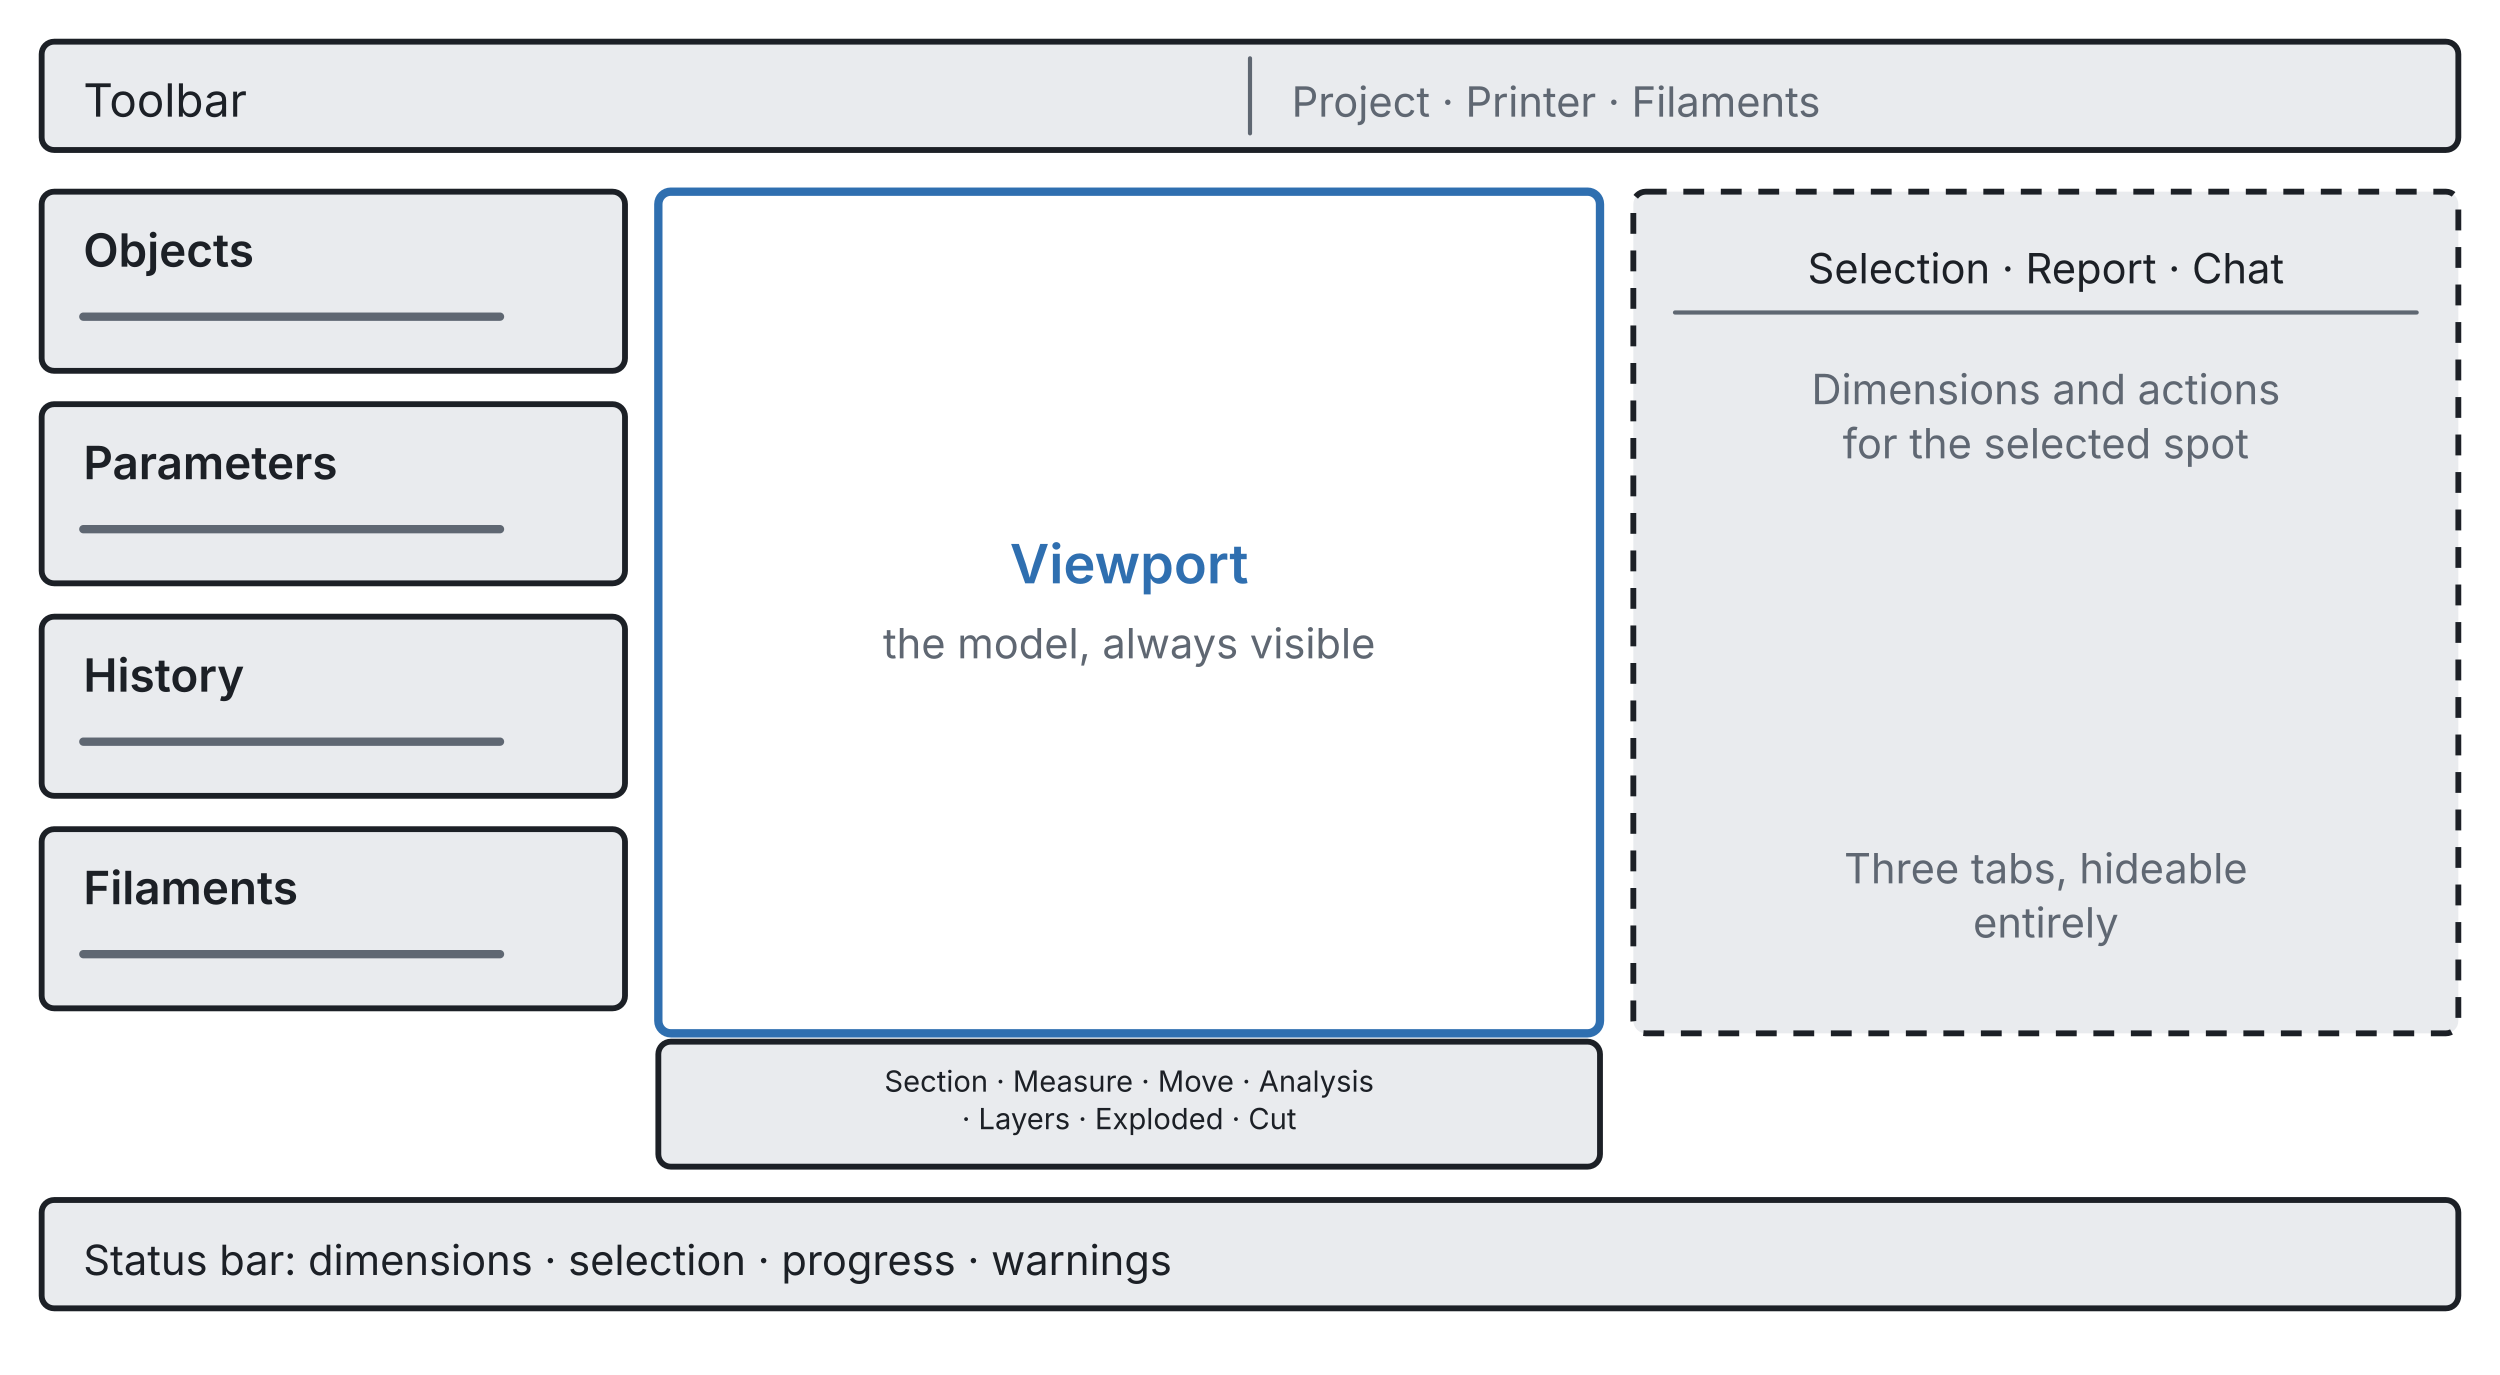
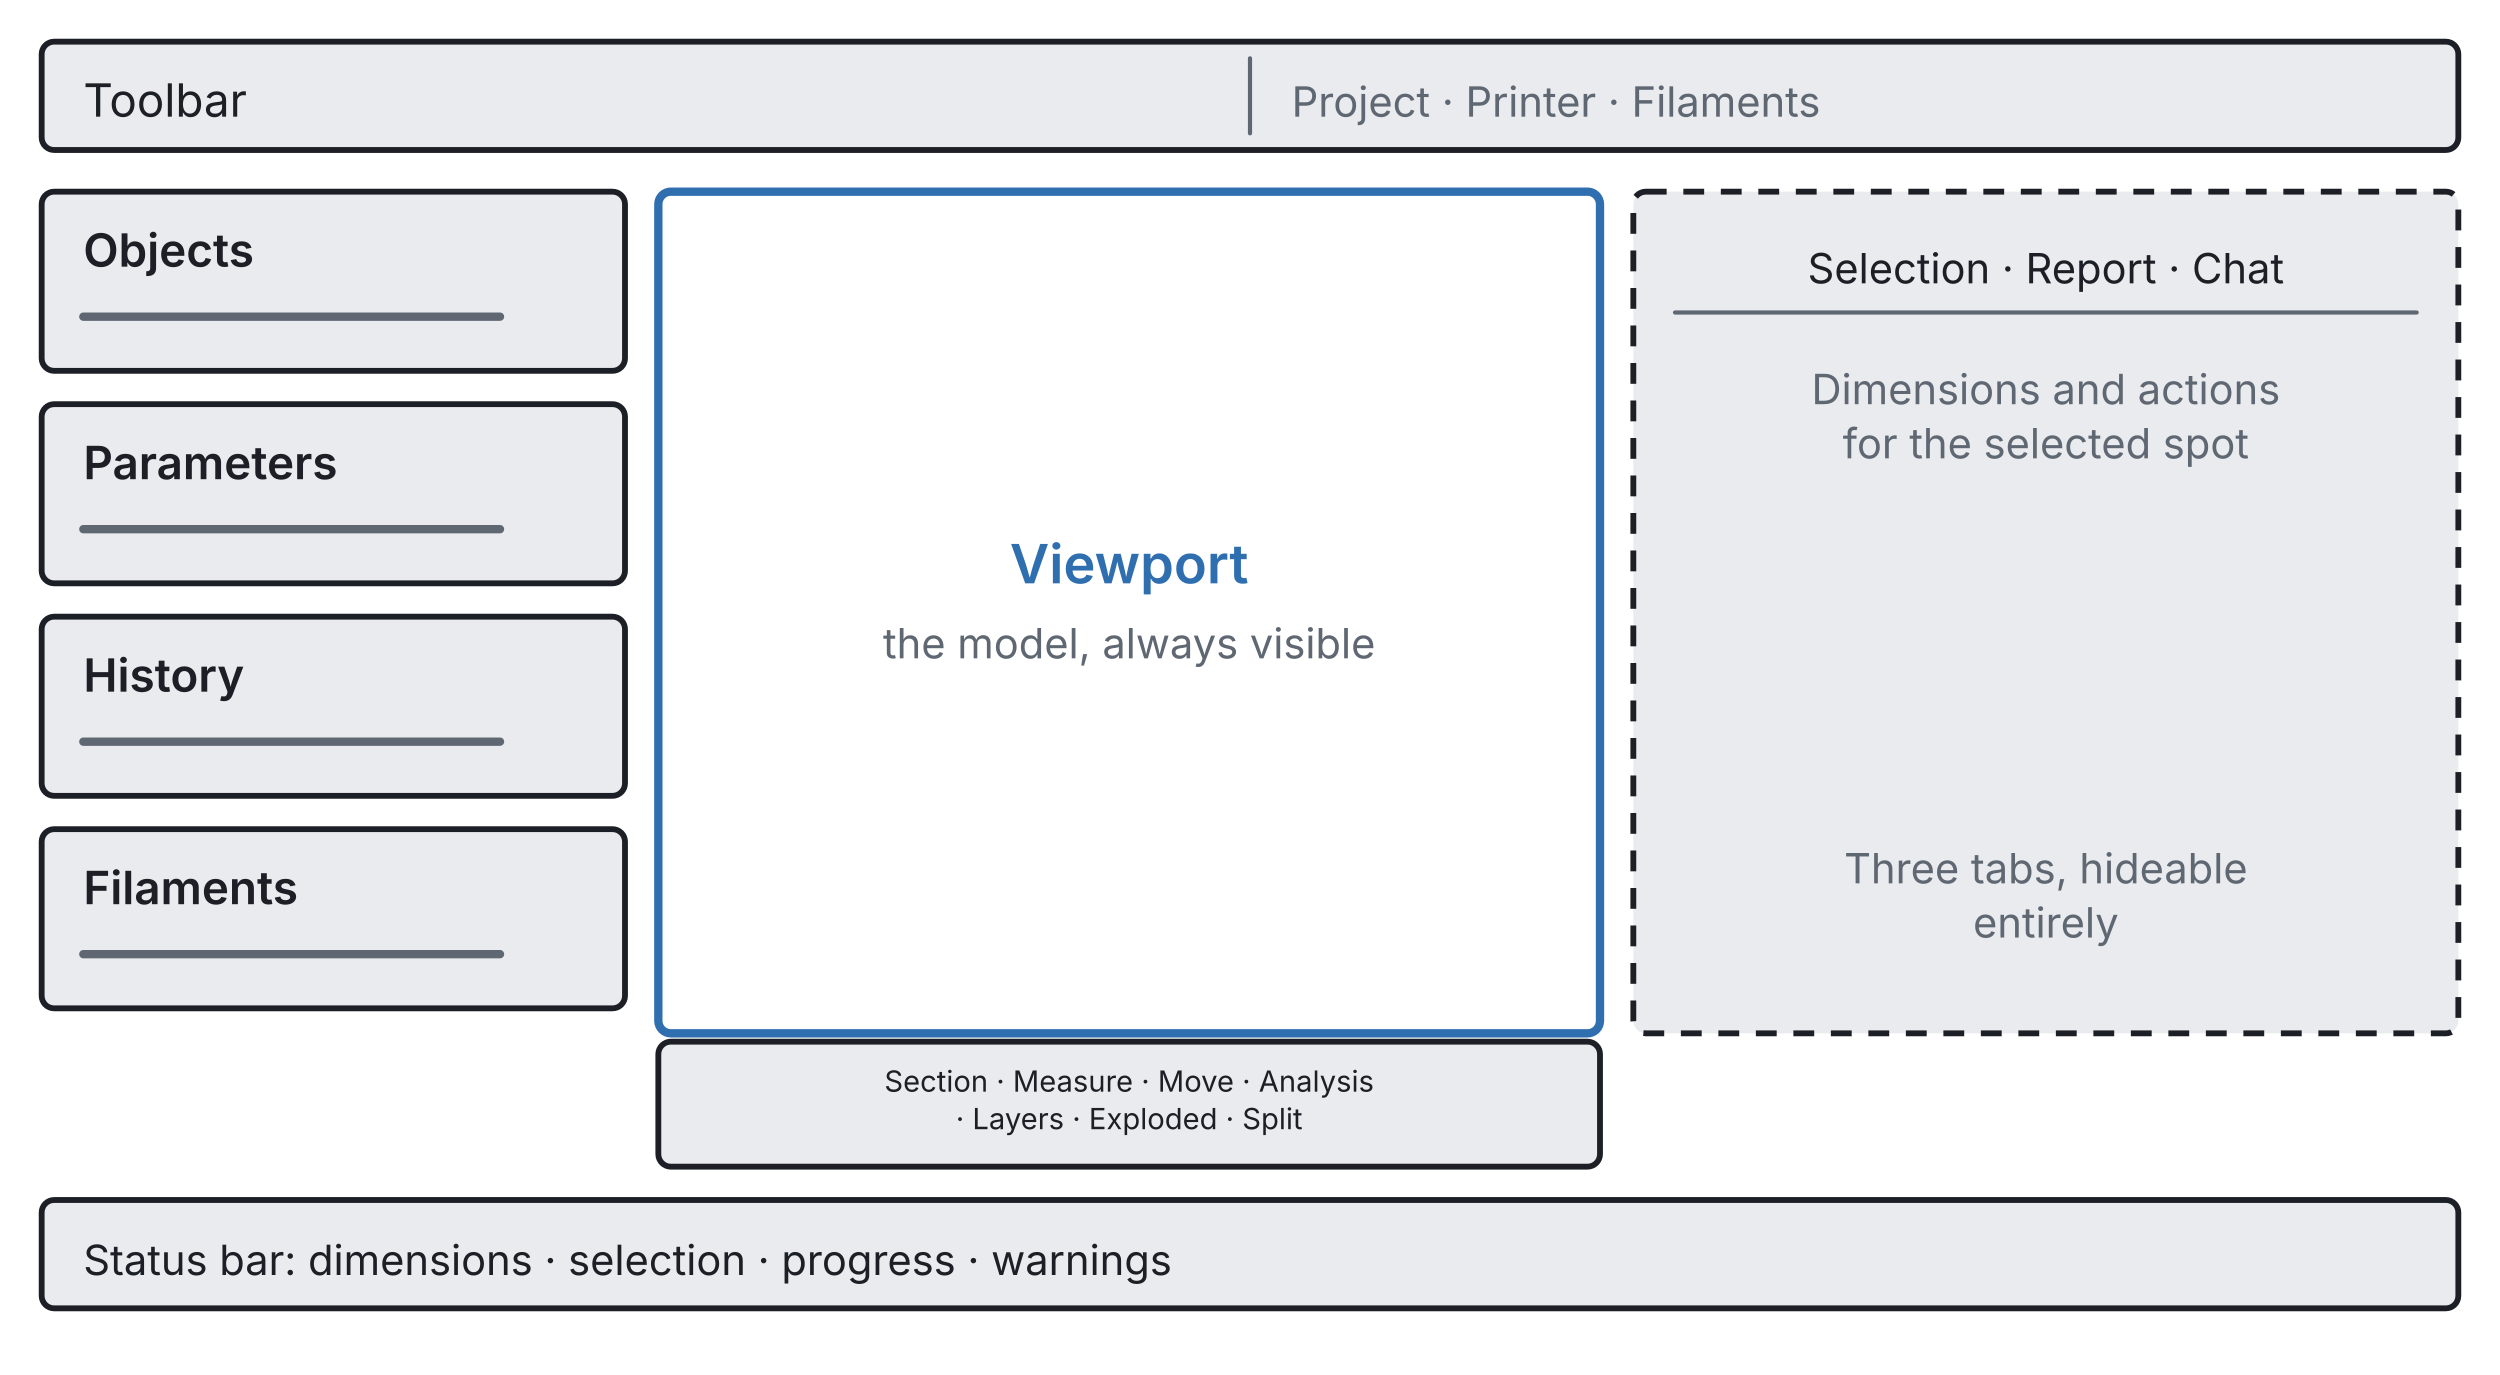
<svg xmlns="http://www.w3.org/2000/svg" viewBox="0 0 600 330" width="600" height="330">
  <rect x="0" y="0" width="600" height="330" fill="#ffffff" />
  <rect x="10" y="10" width="580" height="26" rx="3" fill="#e9ebee" stroke="#1c2026" stroke-width="1.4" />
  <text x="20" y="28" fill="#1c2026" font-size="11" font-family="system-ui, -apple-system, Segoe UI, sans-serif" text-anchor="start">Toolbar</text>
  <line x1="300" y1="14" x2="300" y2="32" stroke="#5f6772" stroke-width="1" stroke-linecap="round" />
  <text x="310" y="28" fill="#5f6772" font-size="10" font-family="system-ui, -apple-system, Segoe UI, sans-serif" text-anchor="start">Project · Printer · Filaments</text>
  <rect x="10" y="46" width="140" height="43" rx="3" fill="#e9ebee" stroke="#1c2026" stroke-width="1.4" />
  <text x="20" y="64" fill="#1c2026" font-size="11" font-family="system-ui, -apple-system, Segoe UI, sans-serif" text-anchor="start" font-weight="600">Objects</text>
  <line x1="20" y1="76" x2="120" y2="76" stroke="#5f6772" stroke-width="2" stroke-linecap="round" />
  <rect x="10" y="97" width="140" height="43" rx="3" fill="#e9ebee" stroke="#1c2026" stroke-width="1.4" />
  <text x="20" y="115" fill="#1c2026" font-size="11" font-family="system-ui, -apple-system, Segoe UI, sans-serif" text-anchor="start" font-weight="600">Parameters</text>
  <line x1="20" y1="127" x2="120" y2="127" stroke="#5f6772" stroke-width="2" stroke-linecap="round" />
  <rect x="10" y="148" width="140" height="43" rx="3" fill="#e9ebee" stroke="#1c2026" stroke-width="1.4" />
  <text x="20" y="166" fill="#1c2026" font-size="11" font-family="system-ui, -apple-system, Segoe UI, sans-serif" text-anchor="start" font-weight="600">History</text>
  <line x1="20" y1="178" x2="120" y2="178" stroke="#5f6772" stroke-width="2" stroke-linecap="round" />
  <rect x="10" y="199" width="140" height="43" rx="3" fill="#e9ebee" stroke="#1c2026" stroke-width="1.4" />
  <text x="20" y="217" fill="#1c2026" font-size="11" font-family="system-ui, -apple-system, Segoe UI, sans-serif" text-anchor="start" font-weight="600">Filaments</text>
  <line x1="20" y1="229" x2="120" y2="229" stroke="#5f6772" stroke-width="2" stroke-linecap="round" />
  <rect x="158" y="46" width="226" height="202" rx="3" fill="none" stroke="#2f6fb0" stroke-width="2" />
  <text x="271" y="140" fill="#2f6fb0" font-size="13" font-family="system-ui, -apple-system, Segoe UI, sans-serif" text-anchor="middle" font-weight="600">Viewport</text>
  <text x="271" y="158" fill="#5f6772" font-size="10" font-family="system-ui, -apple-system, Segoe UI, sans-serif" text-anchor="middle">the model, always visible</text>
  <rect x="392" y="46" width="198" height="202" rx="3" fill="#e9ebee" stroke="#1c2026" stroke-width="1.4" stroke-dasharray="5 4" />
  <text x="491" y="68" fill="#1c2026" font-size="10" font-family="system-ui, -apple-system, Segoe UI, sans-serif" text-anchor="middle">Selection · Report · Chat</text>
  <line x1="402" y1="75" x2="580" y2="75" stroke="#5f6772" stroke-width="1" stroke-linecap="round" />
  <text x="491" y="97" fill="#5f6772" font-size="10" font-family="system-ui, -apple-system, Segoe UI, sans-serif" text-anchor="middle">Dimensions and actions</text>
  <text x="491" y="110" fill="#5f6772" font-size="10" font-family="system-ui, -apple-system, Segoe UI, sans-serif" text-anchor="middle">for the selected spot</text>
  <text x="491" y="212" fill="#5f6772" font-size="10" font-family="system-ui, -apple-system, Segoe UI, sans-serif" text-anchor="middle">Three tabs, hideable</text>
  <text x="491" y="225" fill="#5f6772" font-size="10" font-family="system-ui, -apple-system, Segoe UI, sans-serif" text-anchor="middle">entirely</text>
  <rect x="158" y="250" width="226" height="30" rx="3" fill="#e9ebee" stroke="#1c2026" stroke-width="1.4" />
  <text x="271" y="262" fill="#1c2026" font-size="7" font-family="system-ui, -apple-system, Segoe UI, sans-serif" text-anchor="middle">Section · Measure · Move · Analysis</text>
-   <text x="271" y="271" fill="#1c2026" font-size="7" font-family="system-ui, -apple-system, Segoe UI, sans-serif" text-anchor="middle">· Layers · Exploded · Cut</text>
+   <text x="271" y="271" fill="#1c2026" font-size="7" font-family="system-ui, -apple-system, Segoe UI, sans-serif" text-anchor="middle">· Layers · Exploded · Split</text>
  <rect x="10" y="288" width="580" height="26" rx="3" fill="#e9ebee" stroke="#1c2026" stroke-width="1.4" />
  <text x="20" y="306" fill="#1c2026" font-size="10" font-family="system-ui, -apple-system, Segoe UI, sans-serif" text-anchor="start">Status bar: dimensions · selection · progress · warnings</text>
</svg>
